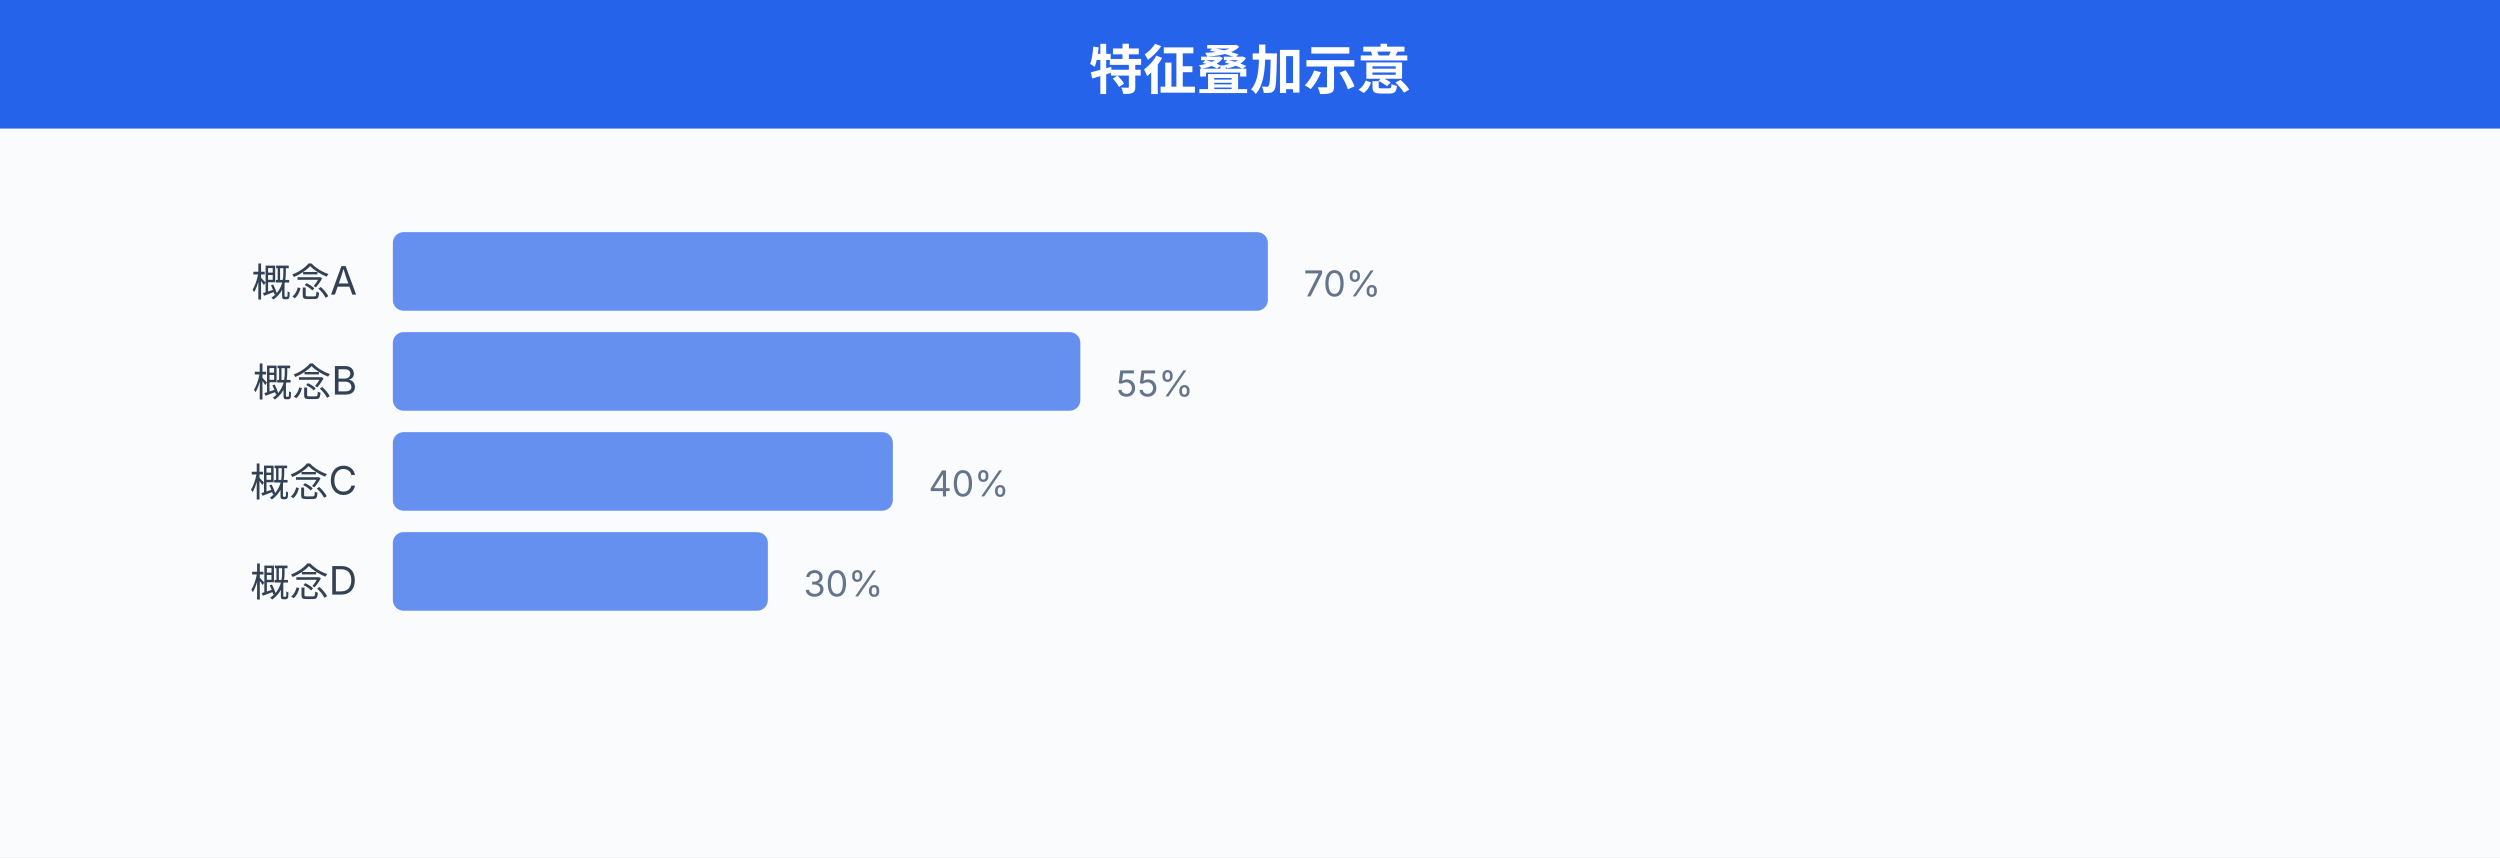
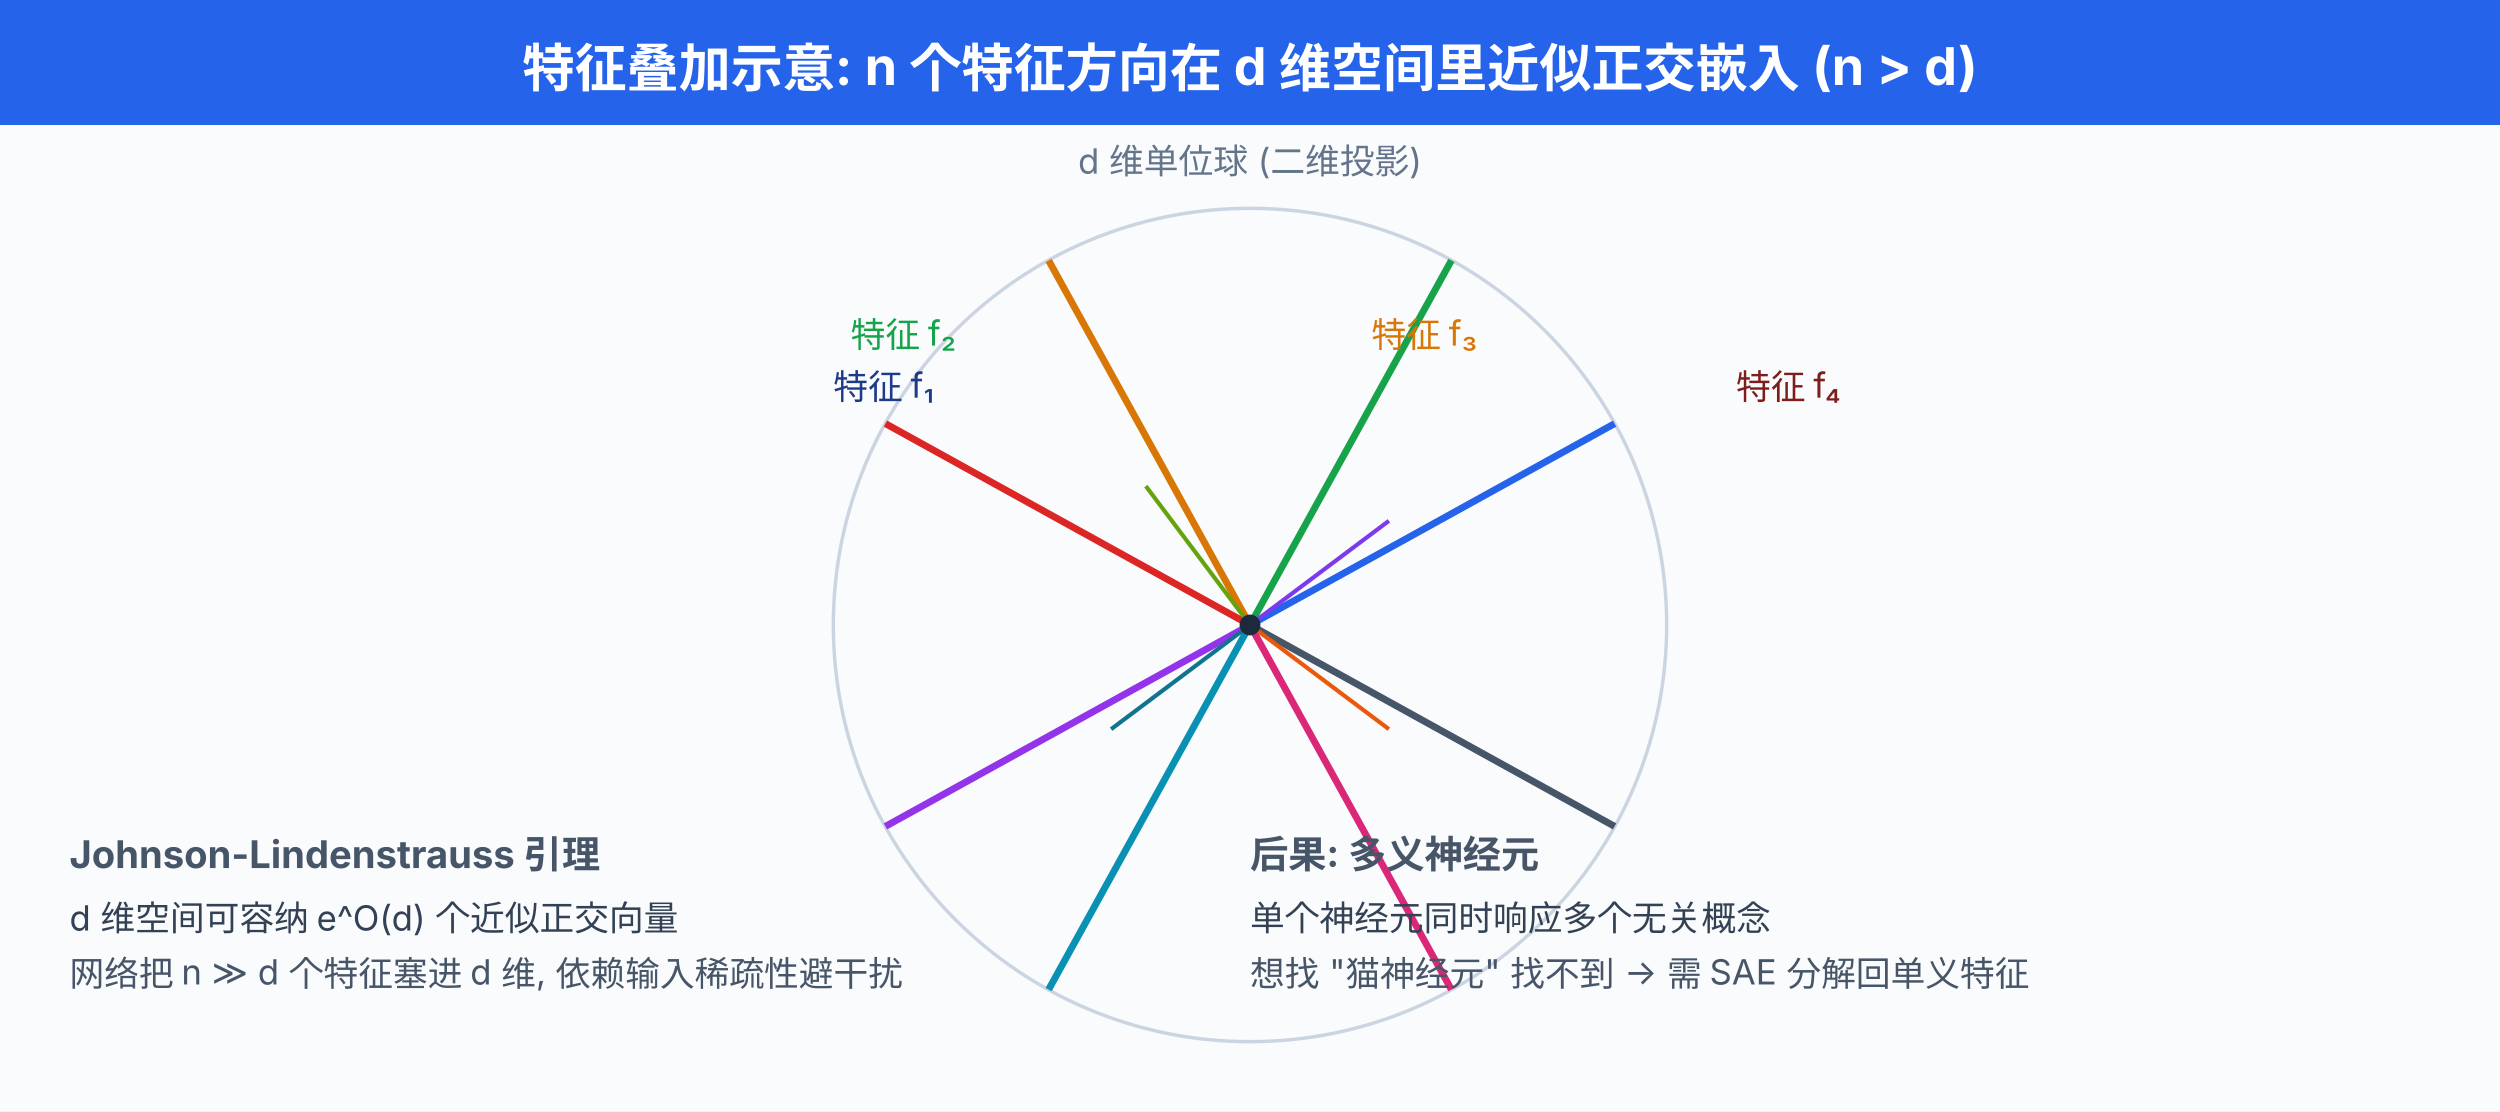
- <svg xmlns="http://www.w3.org/2000/svg" viewBox="0 0 700 240" width="700" height="240" font-family="system-ui, -apple-system, 'PingFang SC', 'Noto Sans SC', sans-serif">
+ <svg xmlns="http://www.w3.org/2000/svg" viewBox="0 0 720 320" width="720" height="320" font-family="system-ui, -apple-system, 'PingFang SC', 'Noto Sans SC', sans-serif">
  <style>
  text { font-family: system-ui, -apple-system, 'PingFang SC', 'Noto Sans SC', sans-serif; }
</style>
-   <rect width="700" height="240" fill="#fafbfc" />
-   <defs>
-     <marker id="a-64748b" markerWidth="8" markerHeight="6" refX="8" refY="3" orient="auto">
-       <path d="M0,0 L8,3 L0,6 Z" fill="#64748b" />
-     </marker>
-     <marker id="a-2563eb" markerWidth="8" markerHeight="6" refX="8" refY="3" orient="auto">
-       <path d="M0,0 L8,3 L0,6 Z" fill="#2563eb" />
-     </marker>
-     <marker id="a-16a34a" markerWidth="8" markerHeight="6" refX="8" refY="3" orient="auto">
-       <path d="M0,0 L8,3 L0,6 Z" fill="#16a34a" />
-     </marker>
-     <marker id="a-dc2626" markerWidth="8" markerHeight="6" refX="8" refY="3" orient="auto">
-       <path d="M0,0 L8,3 L0,6 Z" fill="#dc2626" />
-     </marker>
-     <marker id="a-9333ea" markerWidth="8" markerHeight="6" refX="8" refY="3" orient="auto">
-       <path d="M0,0 L8,3 L0,6 Z" fill="#9333ea" />
-     </marker>
-     <marker id="a-d97706" markerWidth="8" markerHeight="6" refX="8" refY="3" orient="auto">
-       <path d="M0,0 L8,3 L0,6 Z" fill="#d97706" />
-     </marker>
-     <marker id="a-0891b2" markerWidth="8" markerHeight="6" refX="8" refY="3" orient="auto">
-       <path d="M0,0 L8,3 L0,6 Z" fill="#0891b2" />
-     </marker>
-     <marker id="a-db2777" markerWidth="8" markerHeight="6" refX="8" refY="3" orient="auto">
-       <path d="M0,0 L8,3 L0,6 Z" fill="#db2777" />
-     </marker>
-   </defs>
-   <rect x="0" y="0" width="700" height="36" fill="#2563eb" rx="0" />
-   <text x="350" y="25" text-anchor="middle" font-size="15" font-weight="700" fill="white">特征叠加示意</text>
-   <text x="100" y="83" text-anchor="end" font-size="11" fill="#334155">概念A</text>
-   <rect x="110" y="65" width="245.0" height="22" rx="3" fill="#2563eb" fill-opacity="0.7" />
-   <text x="365.0" y="83" font-size="10" fill="#64748b">70%</text>
-   <text x="100" y="111" text-anchor="end" font-size="11" fill="#334155">概念B</text>
-   <rect x="110" y="93" width="192.5" height="22" rx="3" fill="#2563eb" fill-opacity="0.7" />
-   <text x="312.5" y="111" font-size="10" fill="#64748b">55%</text>
-   <text x="100" y="139" text-anchor="end" font-size="11" fill="#334155">概念C</text>
-   <rect x="110" y="121" width="140.0" height="22" rx="3" fill="#2563eb" fill-opacity="0.7" />
-   <text x="260.0" y="139" font-size="10" fill="#64748b">40%</text>
-   <text x="100" y="167" text-anchor="end" font-size="11" fill="#334155">概念D</text>
-   <rect x="110" y="149" width="105.0" height="22" rx="3" fill="#2563eb" fill-opacity="0.7" />
-   <text x="225.0" y="167" font-size="10" fill="#64748b">30%</text>
+   <rect width="720" height="320" fill="#fafbfc" />
+   <rect x="0" y="0" width="720" height="36" fill="#2563eb" rx="0" />
+   <text x="360" y="25" text-anchor="middle" font-size="15" font-weight="700" fill="white">特征叠加示意: n 个特征方向在 d 维空间里近似正交嵌入 (n &gt; d)</text>
+   <g transform="translate(360,180)">
+     <circle cx="0" cy="0" r="120" fill="none" stroke="#cbd5e1" stroke-width="1" />
+     <text x="0" y="-130" text-anchor="middle" font-size="10" fill="#64748b">d 维单位球 (二维投影)</text>
+     <line x1="0" y1="0" x2="105" y2="-58" stroke="#2563eb" stroke-width="2" marker-end="url(#a-2563eb)" />
+     <line x1="0" y1="0" x2="58" y2="-105" stroke="#16a34a" stroke-width="2" marker-end="url(#a-16a34a)" />
+     <line x1="0" y1="0" x2="-58" y2="-105" stroke="#d97706" stroke-width="2" marker-end="url(#a-d97706)" />
+     <line x1="0" y1="0" x2="-105" y2="-58" stroke="#dc2626" stroke-width="2" marker-end="url(#a-dc2626)" />
+     <line x1="0" y1="0" x2="-105" y2="58" stroke="#9333ea" stroke-width="2" marker-end="url(#a-9333ea)" />
+     <line x1="0" y1="0" x2="-58" y2="105" stroke="#0891b2" stroke-width="2" marker-end="url(#a-0891b2)" />
+     <line x1="0" y1="0" x2="58" y2="105" stroke="#db2777" stroke-width="2" marker-end="url(#a-db2777)" />
+     <line x1="0" y1="0" x2="105" y2="58" stroke="#475569" stroke-width="2" marker-end="url(#a-64748b)" />
+     <line x1="0" y1="0" x2="40" y2="-30" stroke="#7c3aed" stroke-width="1.2" marker-end="url(#a-9333ea)" />
+     <line x1="0" y1="0" x2="-30" y2="-40" stroke="#65a30d" stroke-width="1.2" marker-end="url(#a-16a34a)" />
+     <line x1="0" y1="0" x2="40" y2="30" stroke="#ea580c" stroke-width="1.2" marker-end="url(#a-d97706)" />
+     <line x1="0" y1="0" x2="-40" y2="30" stroke="#0e7490" stroke-width="1.2" marker-end="url(#a-0891b2)" />
+     <circle cx="0" cy="0" r="3" fill="#1e293b" />
+   </g>
+   <text x="240" y="115" font-size="10" fill="#1e3a8a">特征 f₁</text>
+   <text x="245" y="100" font-size="10" fill="#16a34a">特征 f₂</text>
+   <text x="395" y="100" font-size="10" fill="#d97706">特征 f₃</text>
+   <text x="500" y="115" font-size="10" fill="#7f1d1d">特征 f₄</text>
+   <g transform="translate(20,250)">
+     <text x="0" y="0" font-size="11" font-weight="700" fill="#475569">Johnson-Lindenstrauss 引理</text>
+     <text x="0" y="18" font-size="10" fill="#334155">d 维空间可容纳 e^O(d) 个近似正交向量</text>
+     <text x="0" y="34" font-size="10" fill="#475569">网络把 n ≫ d 个特征塞进 d 维, 依赖输入稀疏性避干扰</text>
+   </g>
+   <g transform="translate(360,250)">
+     <text x="0" y="0" font-size="11" font-weight="700" fill="#475569">后果: 多义神经元</text>
+     <text x="0" y="18" font-size="10" fill="#334155">单个神经元同时响应多个无关概念</text>
+     <text x="0" y="34" font-size="10" fill="#475569">想找 "猫神经元" 找不到 → 需 SAE 分解回单义特征</text>
+   </g>
</svg>
